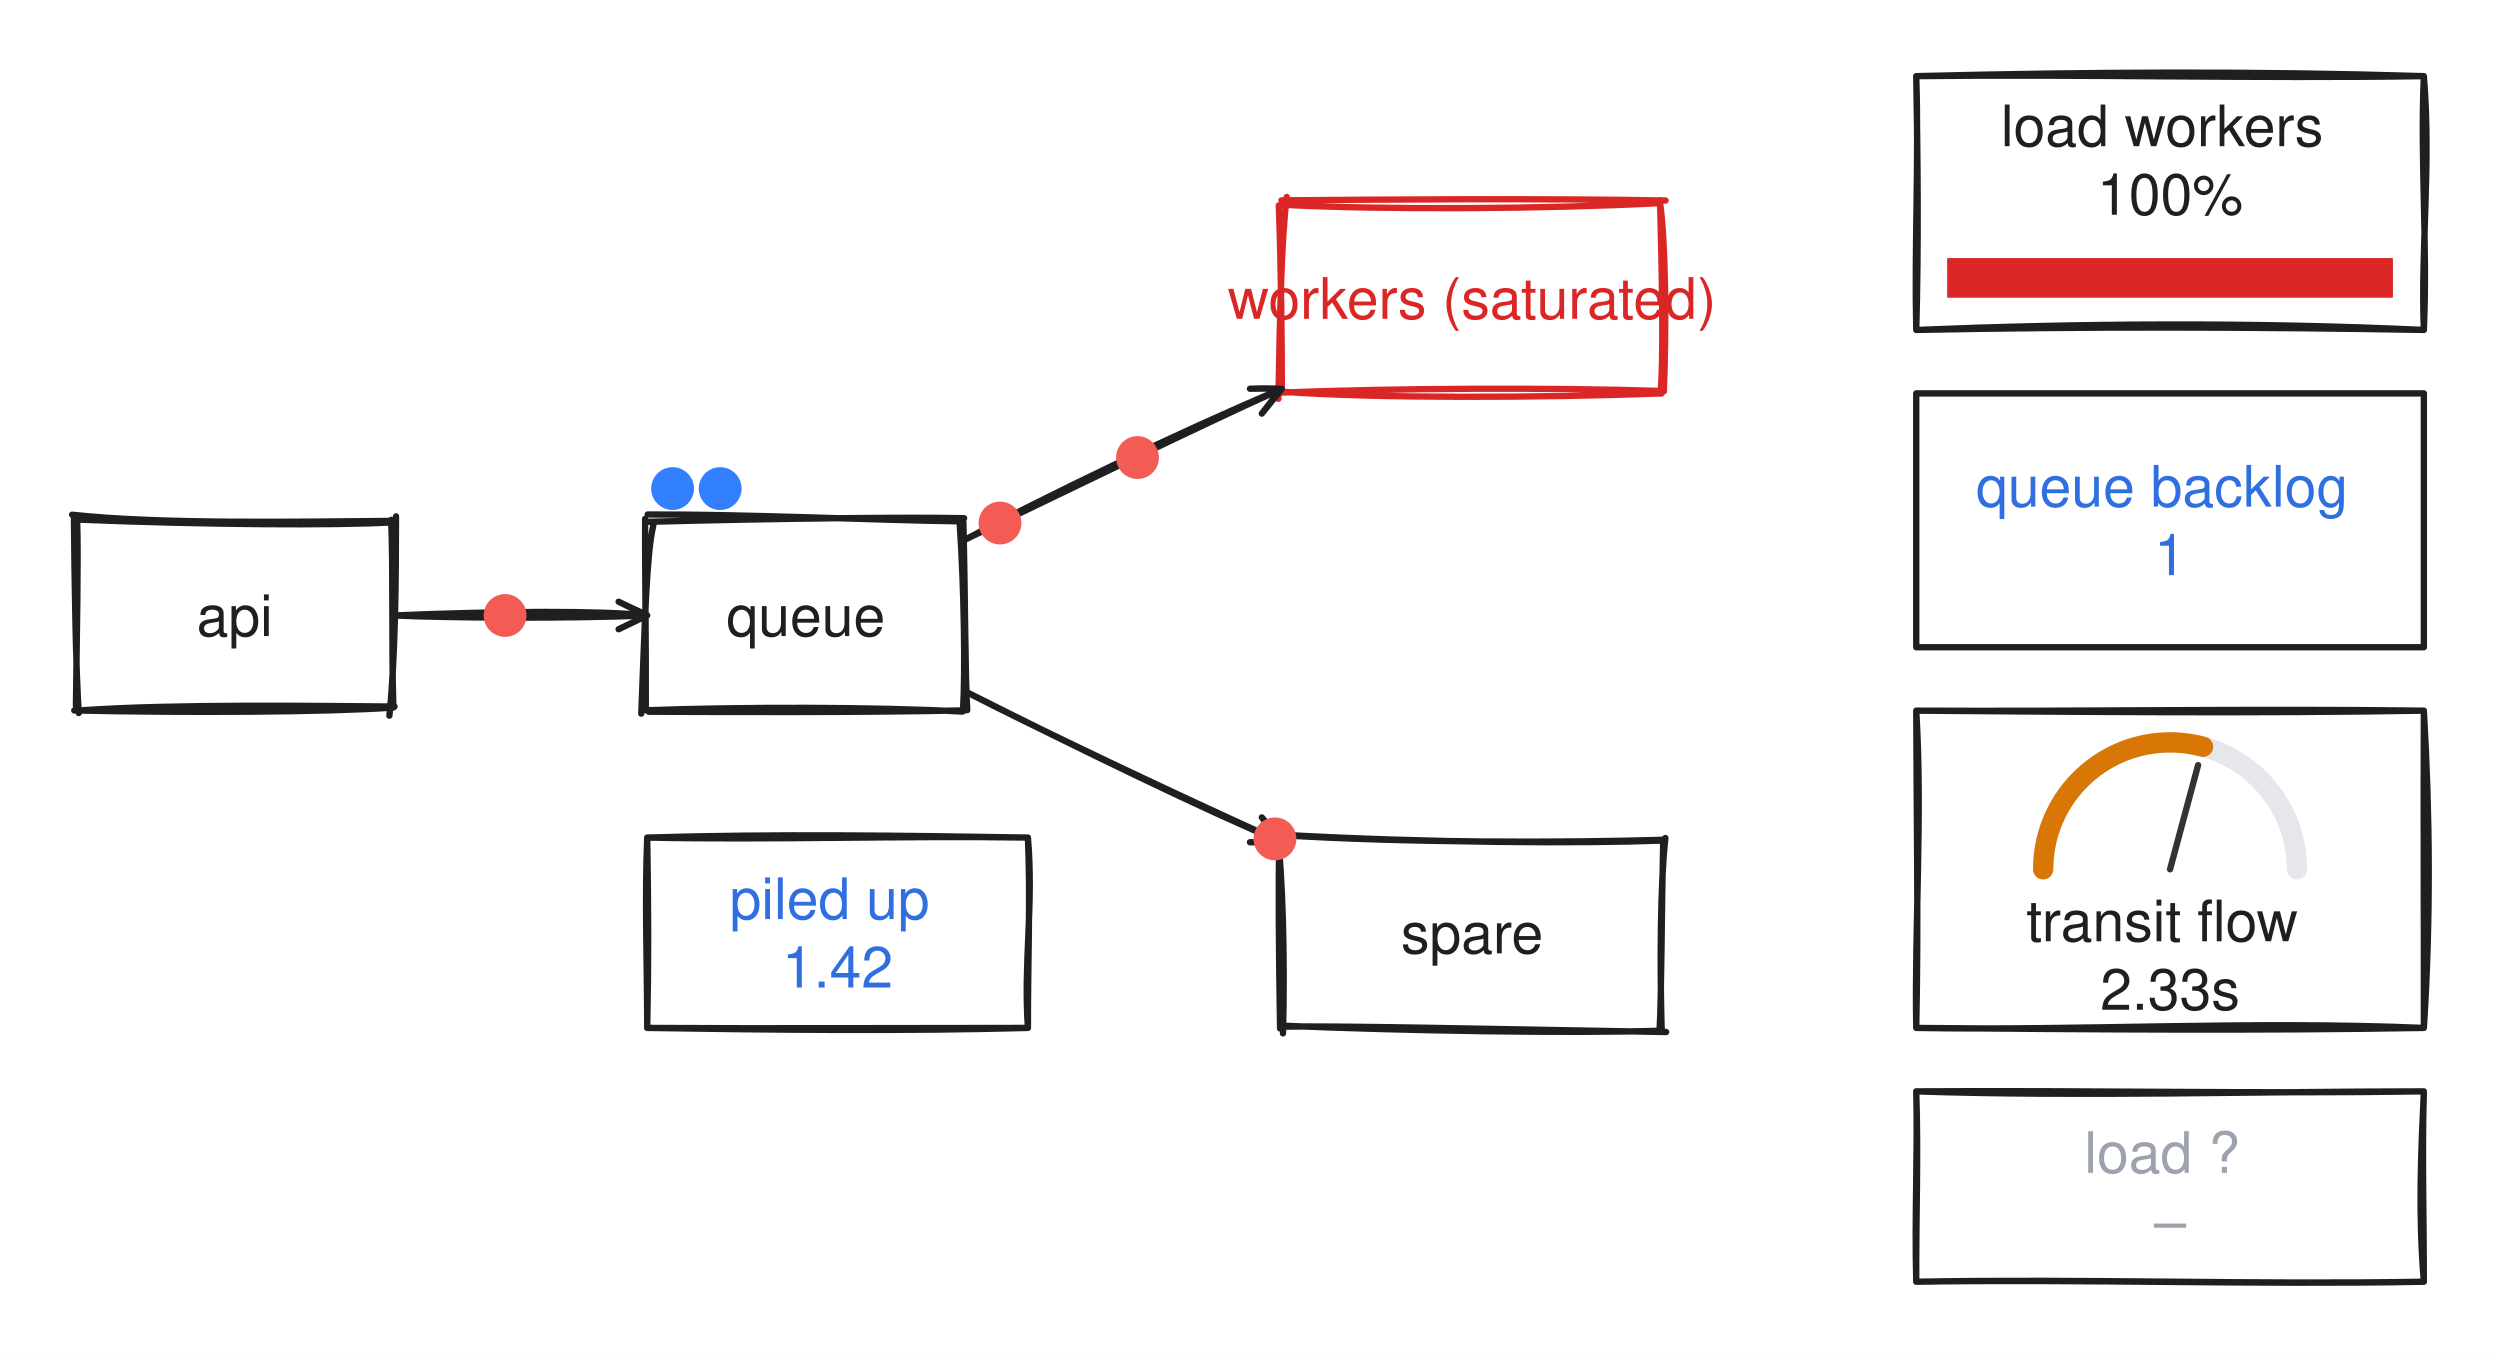
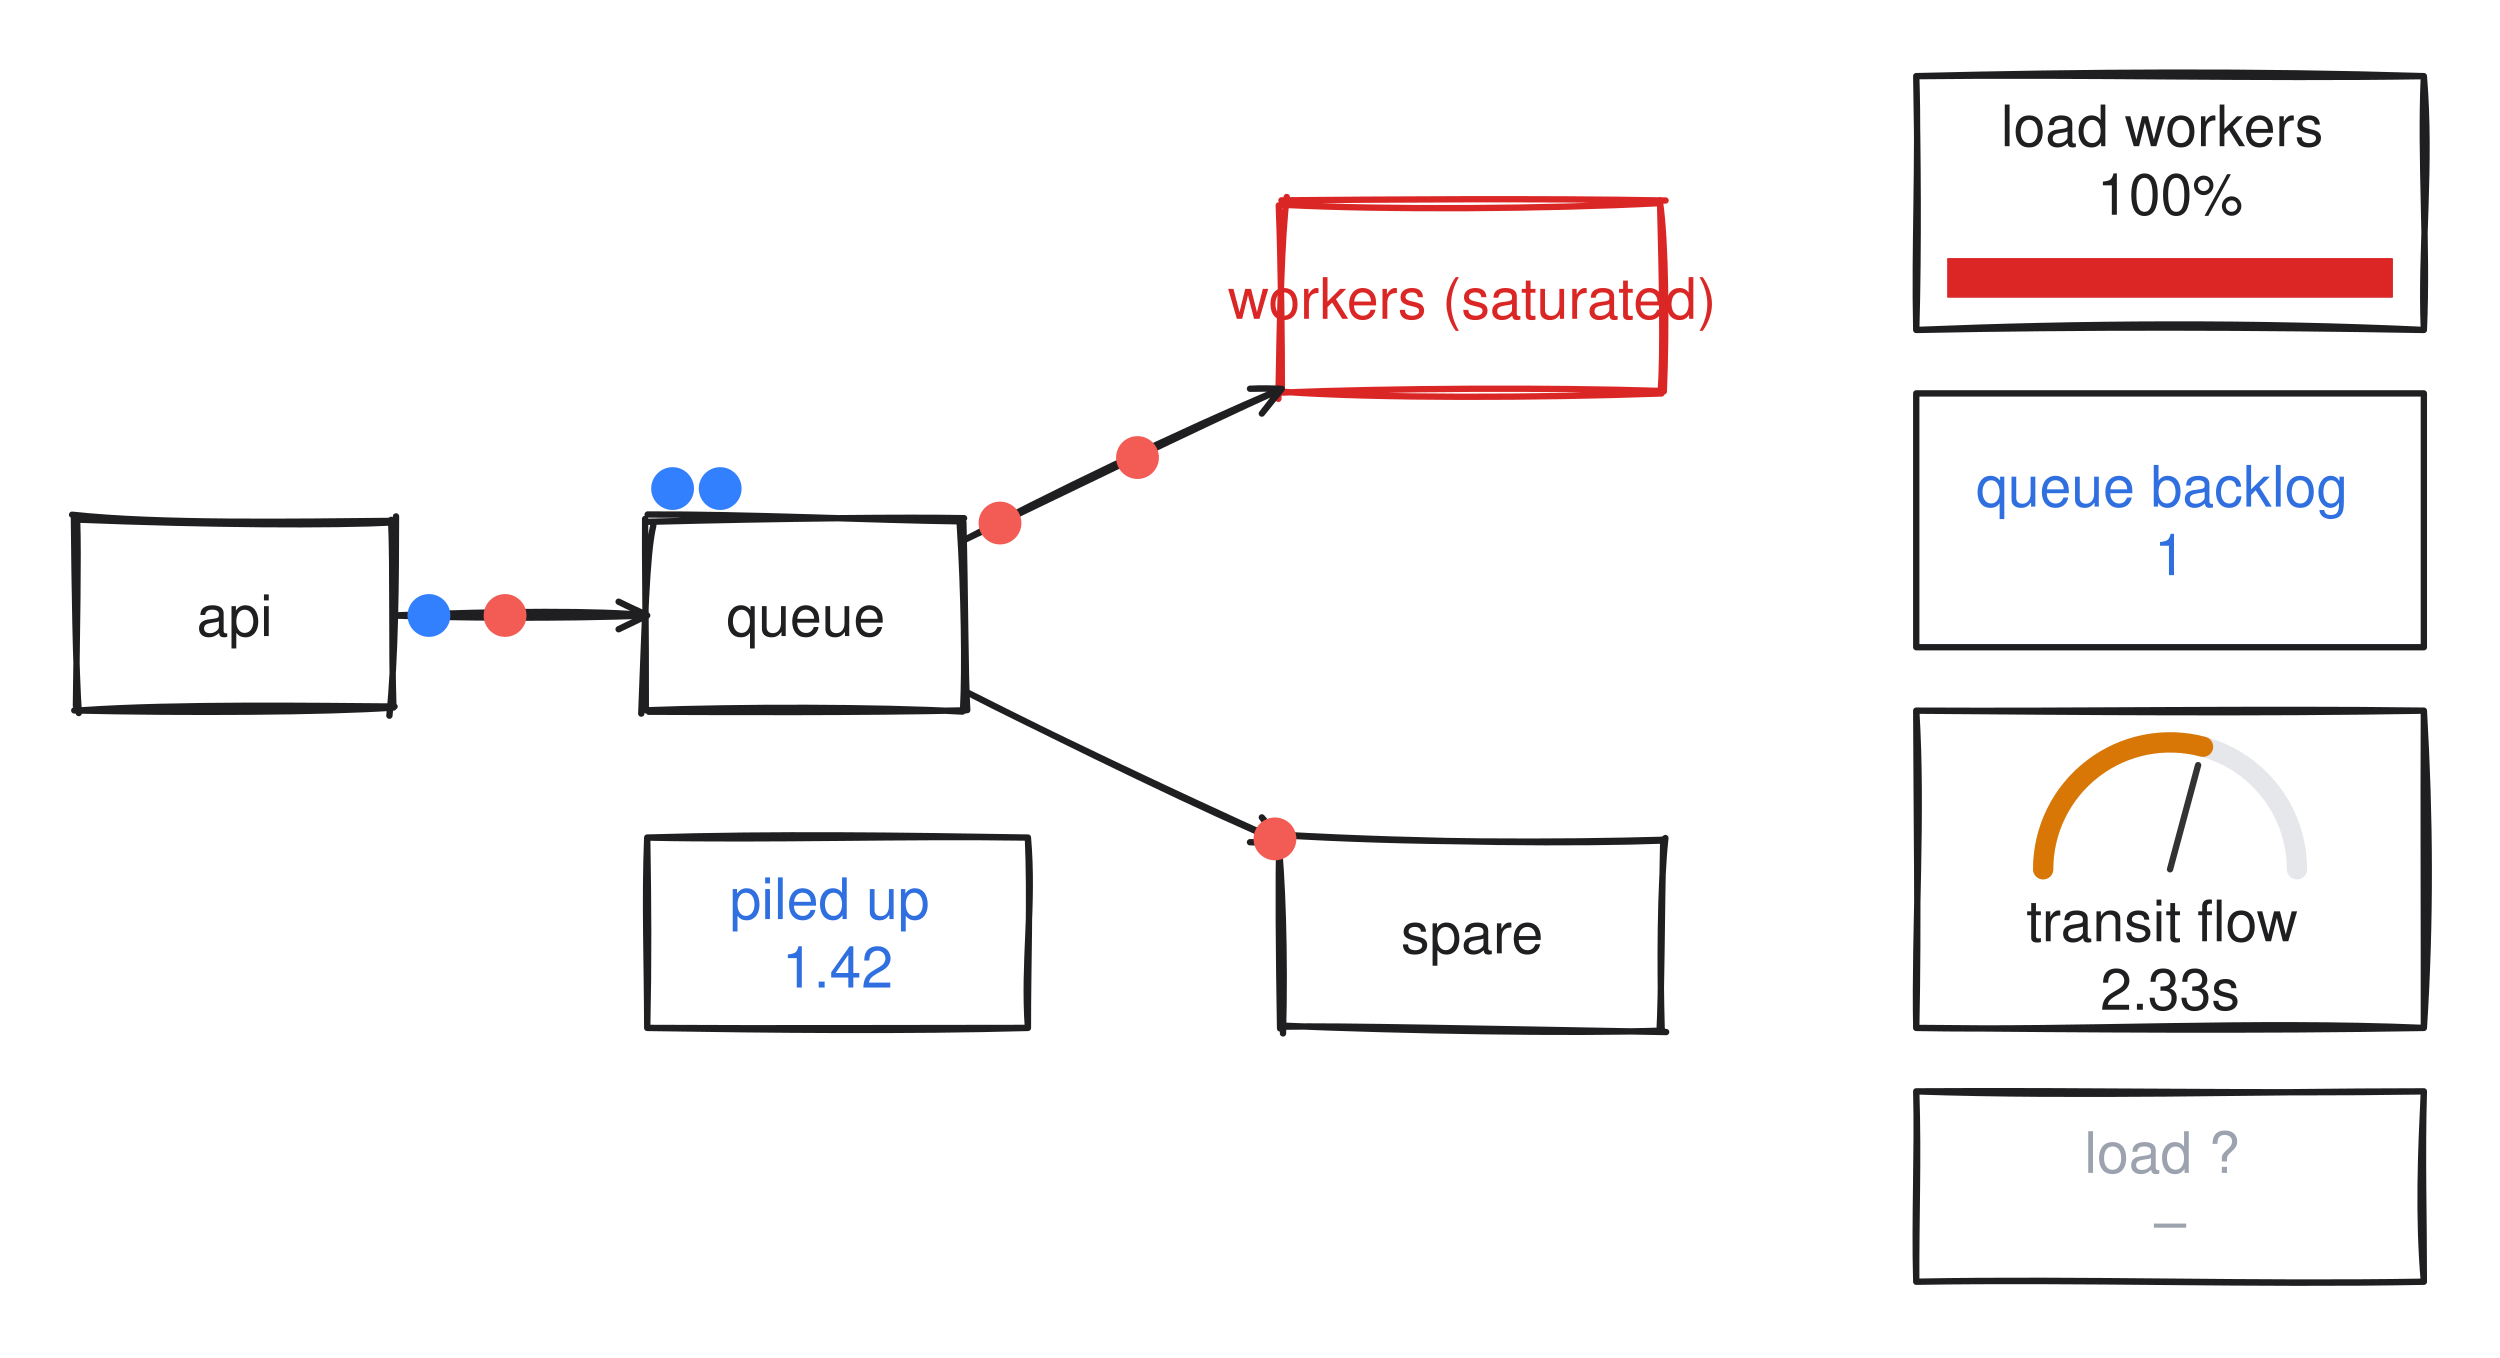
<svg xmlns="http://www.w3.org/2000/svg" width="788" height="428" viewBox="-4 -4 788 428">
  <rect x="-4" y="-4" width="788" height="428" fill="#ffffff" />
  <path d="M18.73 158.24 C46.01 161.24 89.88 160.44 119.18 160.19 M20.51 159.78 C61.2 161.42 100.77 161.67 120.63 160.64 M120.82 158.77 C120.81 178.77 120.62 203.25 118.74 221.58 M119.28 159.86 C119.98 174.31 119.37 200.64 120 219.03 M120.36 218.7 C97.23 218.54 51.47 217.83 21.86 219.88 M119.51 219.05 C98.9 220.48 54.44 220.72 19.41 219.93 M19.93 218.46 C20.24 194.02 20.71 171.52 20.32 160.11 M20.83 220.75 C19.88 206.82 19.51 180.16 19.3 159.44" fill="none" stroke="#1f1f21" stroke-width="2" stroke-linecap="round" stroke-linejoin="round" />
  <text x="70" font-family="Helvetica Neue, Helvetica, Arial, sans-serif" font-size="18" fill="#1f1f21" text-anchor="middle">
    <tspan x="70" y="196.48">api</tspan>
  </text>
  <path d="M200.15 158.17 C230.57 158.03 272.03 159.97 298.22 160.32 M200.51 160.47 C243.08 159.34 282.69 158.99 299.88 159.33 M298.49 160.87 C299.92 182.66 300.24 207.47 299.57 219.34 M299.65 160.57 C300.28 184.66 300.18 208.75 300.88 219.82 M300.33 219.9 C266.46 220.64 225.61 220.42 200.48 220.34 M299.36 220.29 C271.97 218.78 228.88 218.81 199.68 219.88 M198.13 220.93 C199.26 193.36 199.73 170.64 201.91 161.71 M199.56 219.45 C199.63 195.03 199.23 170.88 199.34 159.56" fill="none" stroke="#1f1f21" stroke-width="2" stroke-linecap="round" stroke-linejoin="round" />
  <text x="250" font-family="Helvetica Neue, Helvetica, Arial, sans-serif" font-size="18" fill="#1f1f21" text-anchor="middle">
    <tspan x="250" y="196.48">queue</tspan>
  </text>
  <path d="M400.09 60.53 C432.44 62.24 484.12 61.85 518.89 60.04 M399.92 59.15 C430.3 58.89 482.64 58.48 520.98 59.2 M519.23 59.09 C519.88 82.84 520.34 108.43 519.48 118.67 M519.15 59.16 C521.09 72.17 521.24 99.9 520.44 119.36 M519.27 119.22 C485.14 118.12 434.48 118.34 399.6 119.76 M519.69 120.02 C481.46 121.38 430.24 121.64 400.25 119.48 M398.95 121.71 C399.42 95.25 399.93 71.15 401.58 58.09 M400.04 119.07 C400.07 105.59 399.79 78.98 399.07 60.74" fill="none" stroke="#db2626" stroke-width="2" stroke-linecap="round" stroke-linejoin="round" />
  <text x="460" font-family="Helvetica Neue, Helvetica, Arial, sans-serif" font-size="18" fill="#db2626" text-anchor="middle">
    <tspan x="460" y="96.48">workers (saturated)</tspan>
  </text>
  <path d="M400.17 259.12 C446.36 261.7 494.71 261.9 520.06 260.94 M399.24 259.2 C439.08 261.72 489.18 261.61 520.01 260.71 M520.25 260.55 C519.7 284.65 519.72 309.59 519.09 321.01 M520.93 260.15 C519.31 274.46 519.19 300.46 519.76 320.73 M521.17 321.3 C464.32 320.3 417.44 319.28 400.87 319.6 M520.1 320.86 C491.17 321.79 438 320.9 400.95 319.32 M400.4 321.73 C401.06 296.94 400.2 271.78 398.69 258.76 M399.48 320.16 C399.09 297.34 398.87 272.67 399.27 260.51" fill="none" stroke="#1f1f21" stroke-width="2" stroke-linecap="round" stroke-linejoin="round" />
  <text x="460" font-family="Helvetica Neue, Helvetica, Arial, sans-serif" font-size="18" fill="#1f1f21" text-anchor="middle">
    <tspan x="460" y="296.48">spare</tspan>
  </text>
  <path d="M120 190 C137.05 190.75 173.73 191.06 200 190 M120 190 C154.46 188.55 186.26 188.46 200 190 M190.99 185.66 C193.97 187.25 197.87 188.76 200 190 M190.99 185.66 C193.38 186.87 197.32 188.63 200 190 M190.99 194.34 C194.53 192.53 198.14 190.97 200 190 M190.99 194.34 C194.53 192.61 198.22 190.86 200 190" fill="none" stroke="#1f1f21" stroke-width="2" stroke-linecap="round" stroke-linejoin="round" />
  <path d="M300 166.19 C323.87 153.36 368.25 131.9 400 118.57 M300 166.19 C330.13 151.69 372.51 131 400 118.57 M390 118.53 C393.7 118.35 398 118.47 400 118.57 M390 118.53 C392.61 118.45 396.95 118.45 400 118.57 M393.73 126.36 C395.08 124.69 397.64 121.14 400 118.57 M393.73 126.36 C396.05 123.54 398.64 120.23 400 118.57" fill="none" stroke="#1f1f21" stroke-width="2" stroke-linecap="round" stroke-linejoin="round" />
  <path d="M300 213.81 C320.99 224.69 365.86 246.06 400 261.43 M300 213.81 C336.25 232.07 377.39 252.07 400 261.43 M393.73 253.64 C395.87 256.22 398.69 259.45 400 261.43 M393.73 253.64 C395.91 256.61 398.53 259.72 400 261.43 M390 261.47 C392.3 261.59 396.75 261.4 400 261.43 M390 261.47 C393.73 261.55 397.87 261.51 400 261.43" fill="none" stroke="#1f1f21" stroke-width="2" stroke-linecap="round" stroke-linejoin="round" />
  <path d="M600 20 C653.5 18.69 705.96 18.35 760 20 M600 20 C652.88 19.38 707.89 20.81 760 20 M760 20 C762.33 48.2 758.97 74.57 760 100 M760 20 C758.83 46.79 761.2 72.84 760 100 M760 100 C706.7 97.53 651.56 97.88 600 100 M760 100 C707.68 99.07 652.48 98.92 600 100 M600 100 C600.75 73.08 600.45 44.54 600 20 M600 100 C599.4 73.62 600.86 47.14 600 20" fill="none" stroke="#1f1f21" stroke-width="2" stroke-linecap="round" stroke-linejoin="round" />
  <text x="680" font-family="Helvetica Neue, Helvetica, Arial, sans-serif" font-size="18" fill="#1f1f21" text-anchor="middle">
    <tspan x="680" y="42.08">load workers</tspan>
    <tspan x="680" y="63.68">100%</tspan>
  </text>
  <path d="M610 77.6 C656.67 77.6 703.33 77.6 750 77.6 C750 81.6 750 85.6 750 89.6 C703.33 89.6 656.67 89.6 610 89.6 C610 85.6 610 81.6 610 77.6 Z" fill="#e5e7eb" stroke="none" />
  <path d="M610 77.6 C656.67 77.6 703.33 77.6 750 77.6 C750 81.6 750 85.6 750 89.6 C703.33 89.6 656.67 89.6 610 89.6 C610 85.6 610 81.6 610 77.6 Z" fill="none" stroke="#e5e7eb" stroke-width="0.5" stroke-linecap="round" stroke-linejoin="round" />
  <path d="M610 77.6 C656.67 77.6 703.33 77.6 750 77.6 C750 81.6 750 85.6 750 89.6 C703.33 89.6 656.67 89.6 610 89.6 C610 85.6 610 81.6 610 77.6 Z" fill="#dc2626" stroke="none" />
  <path d="M610 77.6 C656.67 77.6 703.33 77.6 750 77.6 C750 81.6 750 85.6 750 89.6 C703.33 89.6 656.67 89.6 610 89.6 C610 85.6 610 81.6 610 77.6 Z" fill="none" stroke="#dc2626" stroke-width="0.5" stroke-linecap="round" stroke-linejoin="round" />
  <path d="M600 120 C653.33 120 706.67 120 760 120 C760 146.67 760 173.33 760 200 C706.67 200 653.33 200 600 200 C600 173.33 600 146.67 600 120 Z" fill="none" stroke="#1f1f21" stroke-width="2" stroke-linecap="round" stroke-linejoin="round" />
  <text x="680" font-family="Helvetica Neue, Helvetica, Arial, sans-serif" font-size="18" fill="#2f6fdf" text-anchor="middle">
    <tspan x="680" y="155.68">queue backlog</tspan>
    <tspan x="680" y="177.28">1</tspan>
  </text>
  <path d="M600 220 C652.69 220.4 706.85 220.88 760 220 M600 220 C652.21 220.29 706.54 219.32 760 220 M760 220 C761.95 253.58 762.15 286.14 760 320 M760 220 C759.86 254.3 760.05 285.54 760 320 M760 320 C704.66 317.7 652.32 320.93 600 320 M760 320 C706.41 320.92 653.7 320.45 600 320 M600 320 C599.42 288.58 602.02 252.77 600 220 M600 320 C600.71 285.74 600.09 253.11 600 220" fill="none" stroke="#1f1f21" stroke-width="2" stroke-linecap="round" stroke-linejoin="round" />
  <text x="680" font-family="Helvetica Neue, Helvetica, Arial, sans-serif" font-size="18" fill="#1f1f21" text-anchor="middle">
    <tspan x="680" y="292.68">transit flow</tspan>
    <tspan x="680" y="314.28">2.33s</tspan>
  </text>
  <path d="M640 270 C640 247.91 657.91 230 680 230 C702.09 230 720 247.91 720 270" fill="none" stroke="#e5e7eb" stroke-width="6.4" stroke-linecap="round" stroke-linejoin="round" />
  <path d="M640 270 C640 257.56 645.79 245.82 655.67 238.25 C665.54 230.68 678.38 228.14 690.39 231.37" fill="none" stroke="#d97706" stroke-width="6.4" stroke-linecap="round" stroke-linejoin="round" />
  <path d="M680 270 C682.95 259.06 685.89 248.11 688.84 237.17" fill="none" stroke="#333333" stroke-width="2" stroke-linecap="round" stroke-linejoin="round" />
  <path d="M600 340 C651.16 341.72 706.02 340.04 760 340 M600 340 C654.3 339.64 707.41 340.79 760 340 M760 340 C759.08 359.33 758.22 379.11 760 400 M760 340 C759.39 360.17 760.01 380.12 760 400 M760 400 C706.72 401.01 651.37 399.14 600 400 M760 400 C705.47 400.92 652.92 399.04 600 400 M600 400 C599.88 379.89 600.7 361.55 600 340 M600 400 C599.44 379.47 600.49 359.25 600 340" fill="none" stroke="#1f1f21" stroke-width="2" stroke-linecap="round" stroke-linejoin="round" />
  <text x="680" font-family="Helvetica Neue, Helvetica, Arial, sans-serif" font-size="18" fill="#9ca3af" text-anchor="middle">
    <tspan x="680" y="365.68">load ?</tspan>
    <tspan x="680" y="387.28">–</tspan>
  </text>
  <path d="M200 260 C241.3 258.78 279.58 259.38 320 260 M200 260 C238.86 260.82 279.87 259.39 320 260 M320 260 C321.85 281.33 318.56 299.38 320 320 M320 260 C320.83 279.27 319.97 299.1 320 320 M320 320 C281.97 321.05 239.25 320.63 200 320 M320 320 C279.2 320.01 240.99 320.22 200 320 M200 320 C200.45 298.64 200.36 281.87 200 260 M200 320 C199.98 299.6 199.19 280.2 200 260" fill="none" stroke="#1f1f21" stroke-width="2" stroke-linecap="round" stroke-linejoin="round" />
  <text x="260" font-family="Helvetica Neue, Helvetica, Arial, sans-serif" font-size="18" fill="#2f6fdf" text-anchor="middle">
    <tspan x="260" y="285.68">piled up</tspan>
    <tspan x="260" y="307.28">1.42</tspan>
  </text>
  <path d="M360.54 140.22 C360.54 143.53 357.85 146.22 354.54 146.22 C351.22 146.22 348.54 143.53 348.54 140.22 C348.54 136.91 351.22 134.22 354.54 134.22 C357.85 134.22 360.54 136.91 360.54 140.22 Z" fill="#f25c54" stroke="none" />
  <path d="M360.54 140.22 C360.54 143.53 357.85 146.22 354.54 146.22 C351.22 146.22 348.54 143.53 348.54 140.22 C348.54 136.91 351.22 134.22 354.54 134.22 C357.85 134.22 360.54 136.91 360.54 140.22 Z" fill="none" stroke="#f25c54" stroke-width="1.5" stroke-linecap="round" stroke-linejoin="round" />
  <path d="M317.2 160.86 C317.2 164.17 314.51 166.86 311.2 166.86 C307.89 166.86 305.2 164.17 305.2 160.86 C305.2 157.54 307.89 154.86 311.2 154.86 C314.51 154.86 317.2 157.54 317.2 160.86 Z" fill="#f25c54" stroke="none" />
  <path d="M317.2 160.86 C317.2 164.17 314.51 166.86 311.2 166.86 C307.89 166.86 305.2 164.17 305.2 160.86 C305.2 157.54 307.89 154.86 311.2 154.86 C314.51 154.86 317.2 157.54 317.2 160.86 Z" fill="none" stroke="#f25c54" stroke-width="1.5" stroke-linecap="round" stroke-linejoin="round" />
  <path d="M161.2 190 C161.2 193.31 158.51 196 155.2 196 C151.89 196 149.2 193.31 149.2 190 C149.2 186.69 151.89 184 155.2 184 C158.51 184 161.2 186.69 161.2 190 Z" fill="#f25c54" stroke="none" />
  <path d="M161.2 190 C161.2 193.31 158.51 196 155.2 196 C151.89 196 149.2 193.31 149.2 190 C149.2 186.69 151.89 184 155.2 184 C158.51 184 161.2 186.69 161.2 190 Z" fill="none" stroke="#f25c54" stroke-width="1.5" stroke-linecap="round" stroke-linejoin="round" />
  <path d="M403.87 260.42 C403.87 263.73 401.19 266.42 397.87 266.42 C394.56 266.42 391.87 263.73 391.87 260.42 C391.87 257.1 394.56 254.42 397.87 254.42 C401.19 254.42 403.87 257.1 403.87 260.42 Z" fill="#f25c54" stroke="none" />
  <path d="M403.87 260.42 C403.87 263.73 401.19 266.42 397.87 266.42 C394.56 266.42 391.87 263.73 391.87 260.42 C391.87 257.1 394.56 254.42 397.87 254.42 C401.19 254.42 403.87 257.1 403.87 260.42 Z" fill="none" stroke="#f25c54" stroke-width="1.5" stroke-linecap="round" stroke-linejoin="round" />
+   <path d="M137.2 190 C137.2 193.31 134.51 196 131.2 196 C127.89 196 125.2 193.31 125.2 190 C125.2 186.69 127.89 184 131.2 184 C134.51 184 137.2 186.69 137.2 190 Z" fill="#3380ff" stroke="none" />
+   <path d="M137.2 190 C137.2 193.31 134.51 196 131.2 196 C127.89 196 125.2 193.31 125.2 190 C125.2 186.69 127.89 184 131.2 184 C134.51 184 137.2 186.69 137.2 190 Z" fill="none" stroke="#3380ff" stroke-width="1.5" stroke-linecap="round" stroke-linejoin="round" />
  <path d="M214 150 C214 153.31 211.31 156 208 156 C204.69 156 202 153.31 202 150 C202 146.69 204.69 144 208 144 C211.31 144 214 146.69 214 150 Z" fill="#3380ff" stroke="none" />
  <path d="M214 150 C214 153.31 211.31 156 208 156 C204.69 156 202 153.31 202 150 C202 146.69 204.69 144 208 144 C211.31 144 214 146.69 214 150 Z" fill="none" stroke="#3380ff" stroke-width="1.5" stroke-linecap="round" stroke-linejoin="round" />
  <path d="M229 150 C229 153.31 226.31 156 223 156 C219.69 156 217 153.31 217 150 C217 146.69 219.69 144 223 144 C226.31 144 229 146.69 229 150 Z" fill="#3380ff" stroke="none" />
  <path d="M229 150 C229 153.31 226.31 156 223 156 C219.69 156 217 153.31 217 150 C217 146.69 219.69 144 223 144 C226.31 144 229 146.69 229 150 Z" fill="none" stroke="#3380ff" stroke-width="1.5" stroke-linecap="round" stroke-linejoin="round" />
</svg>
